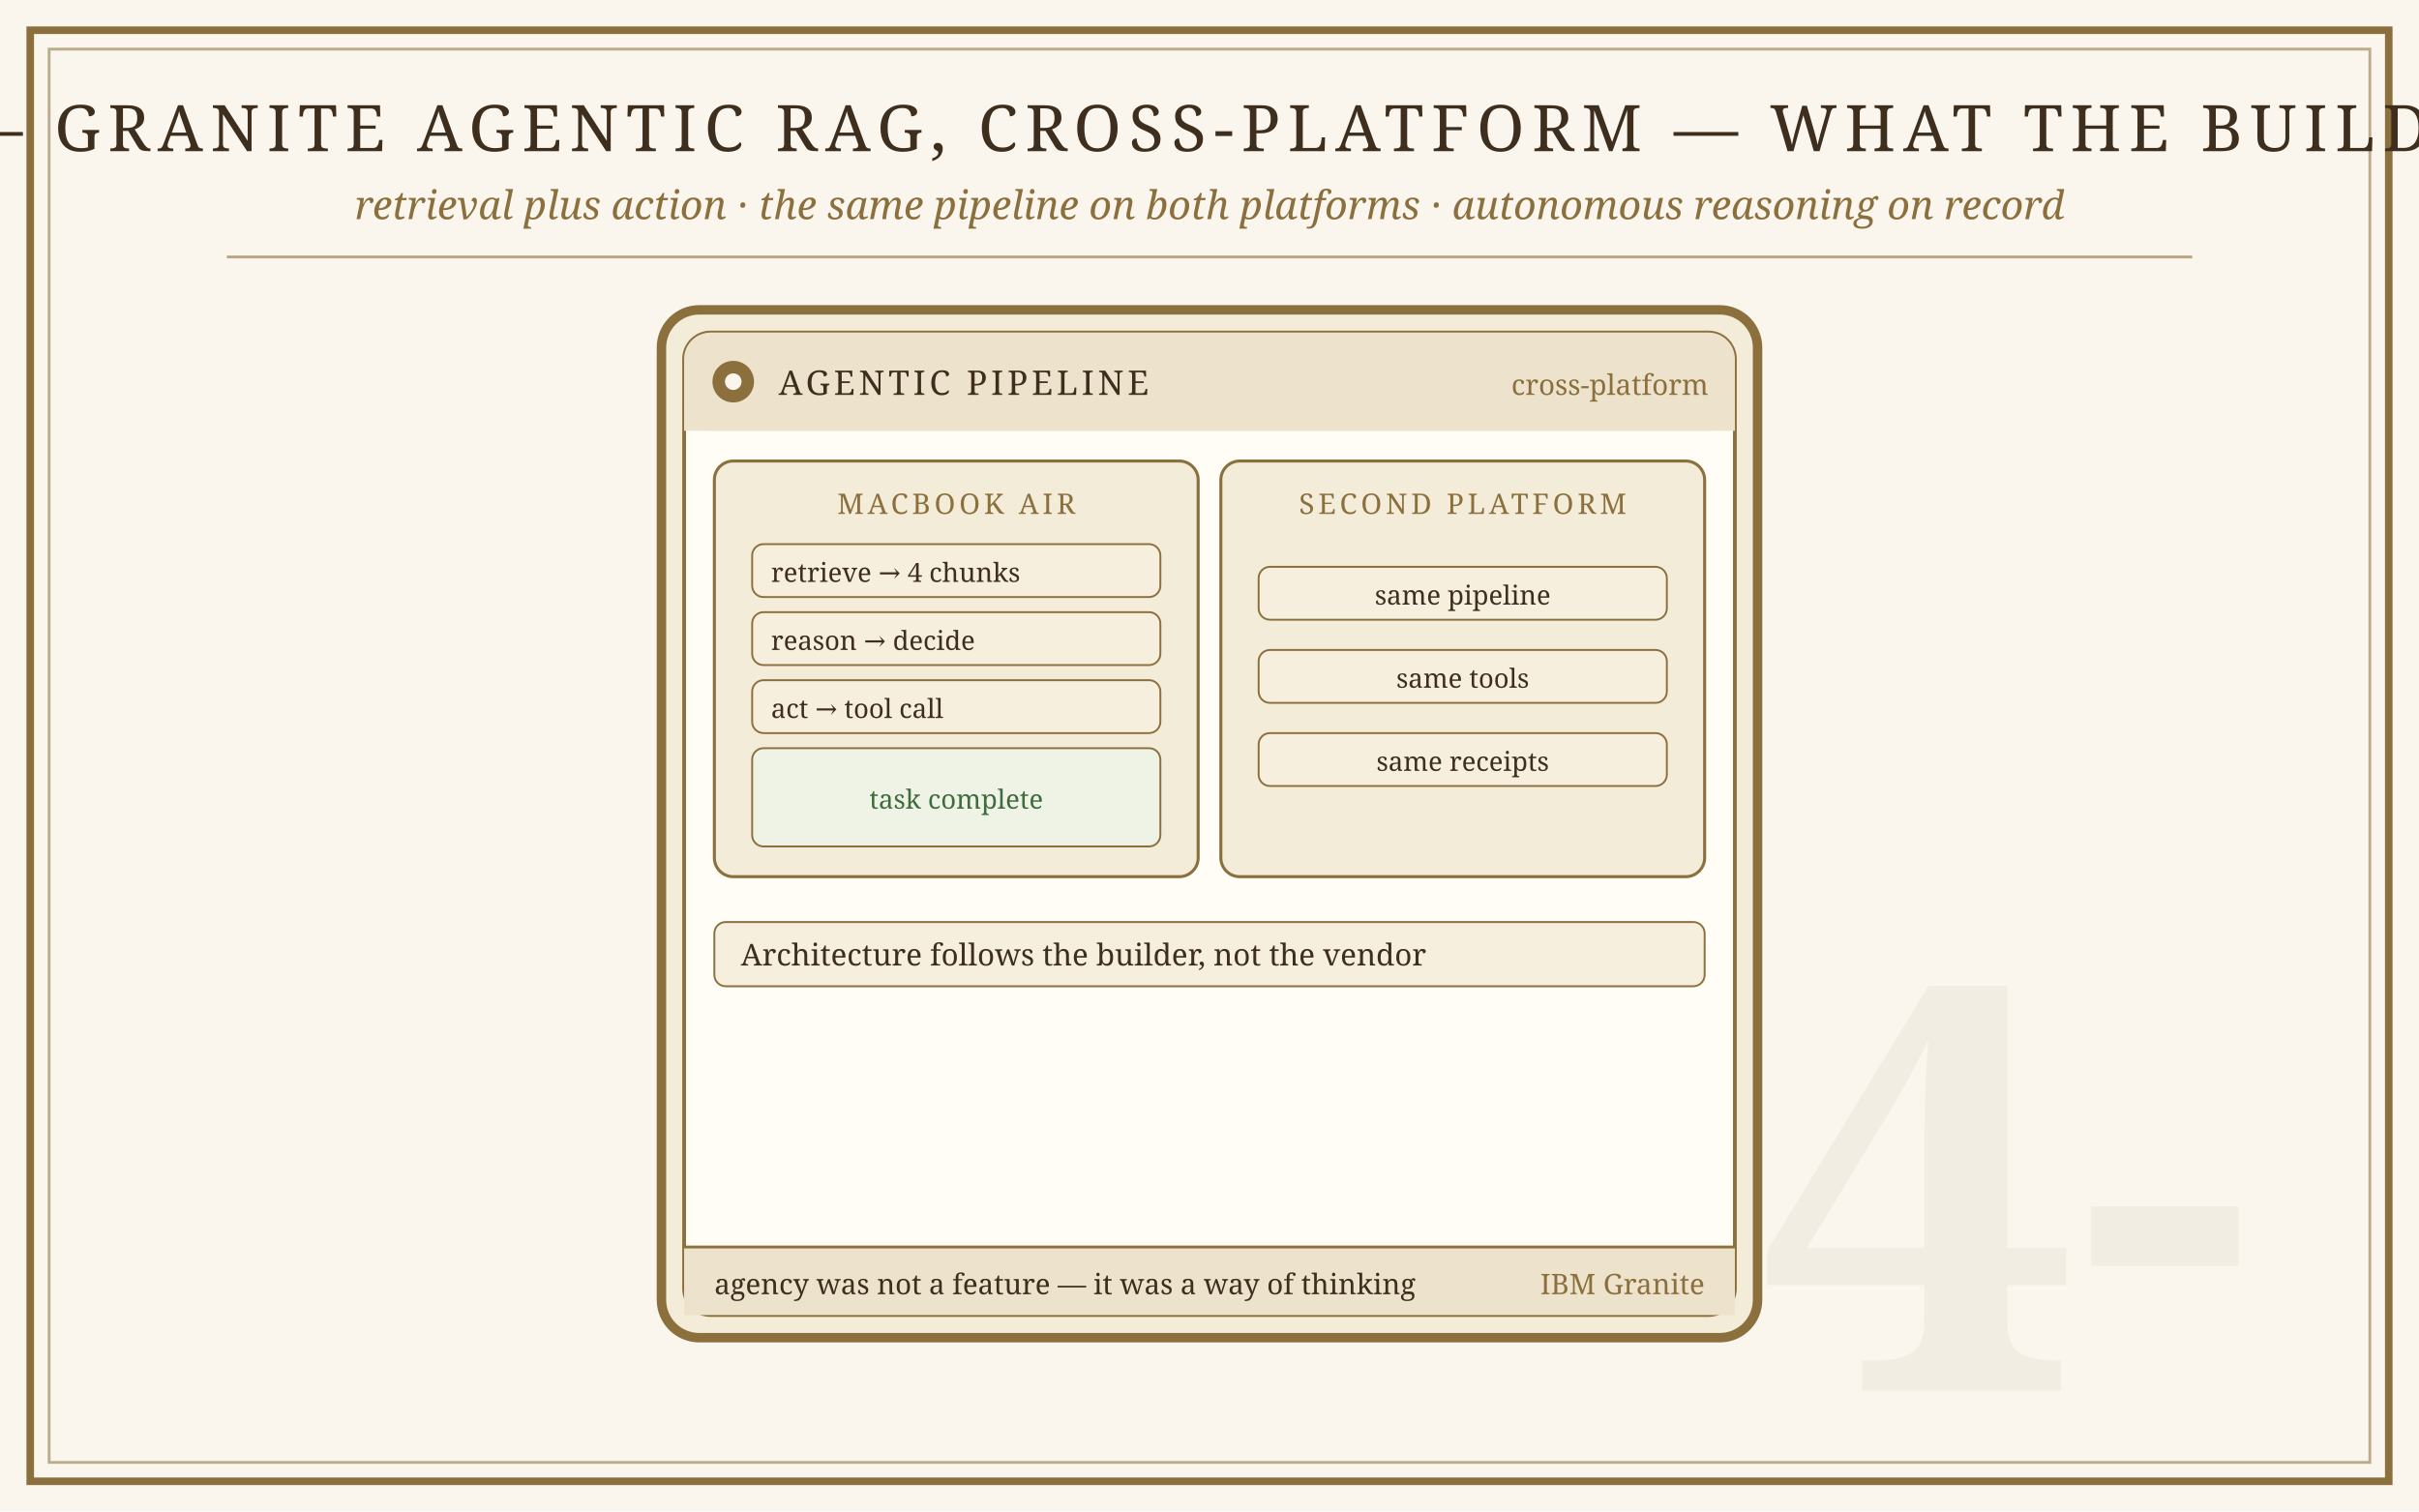
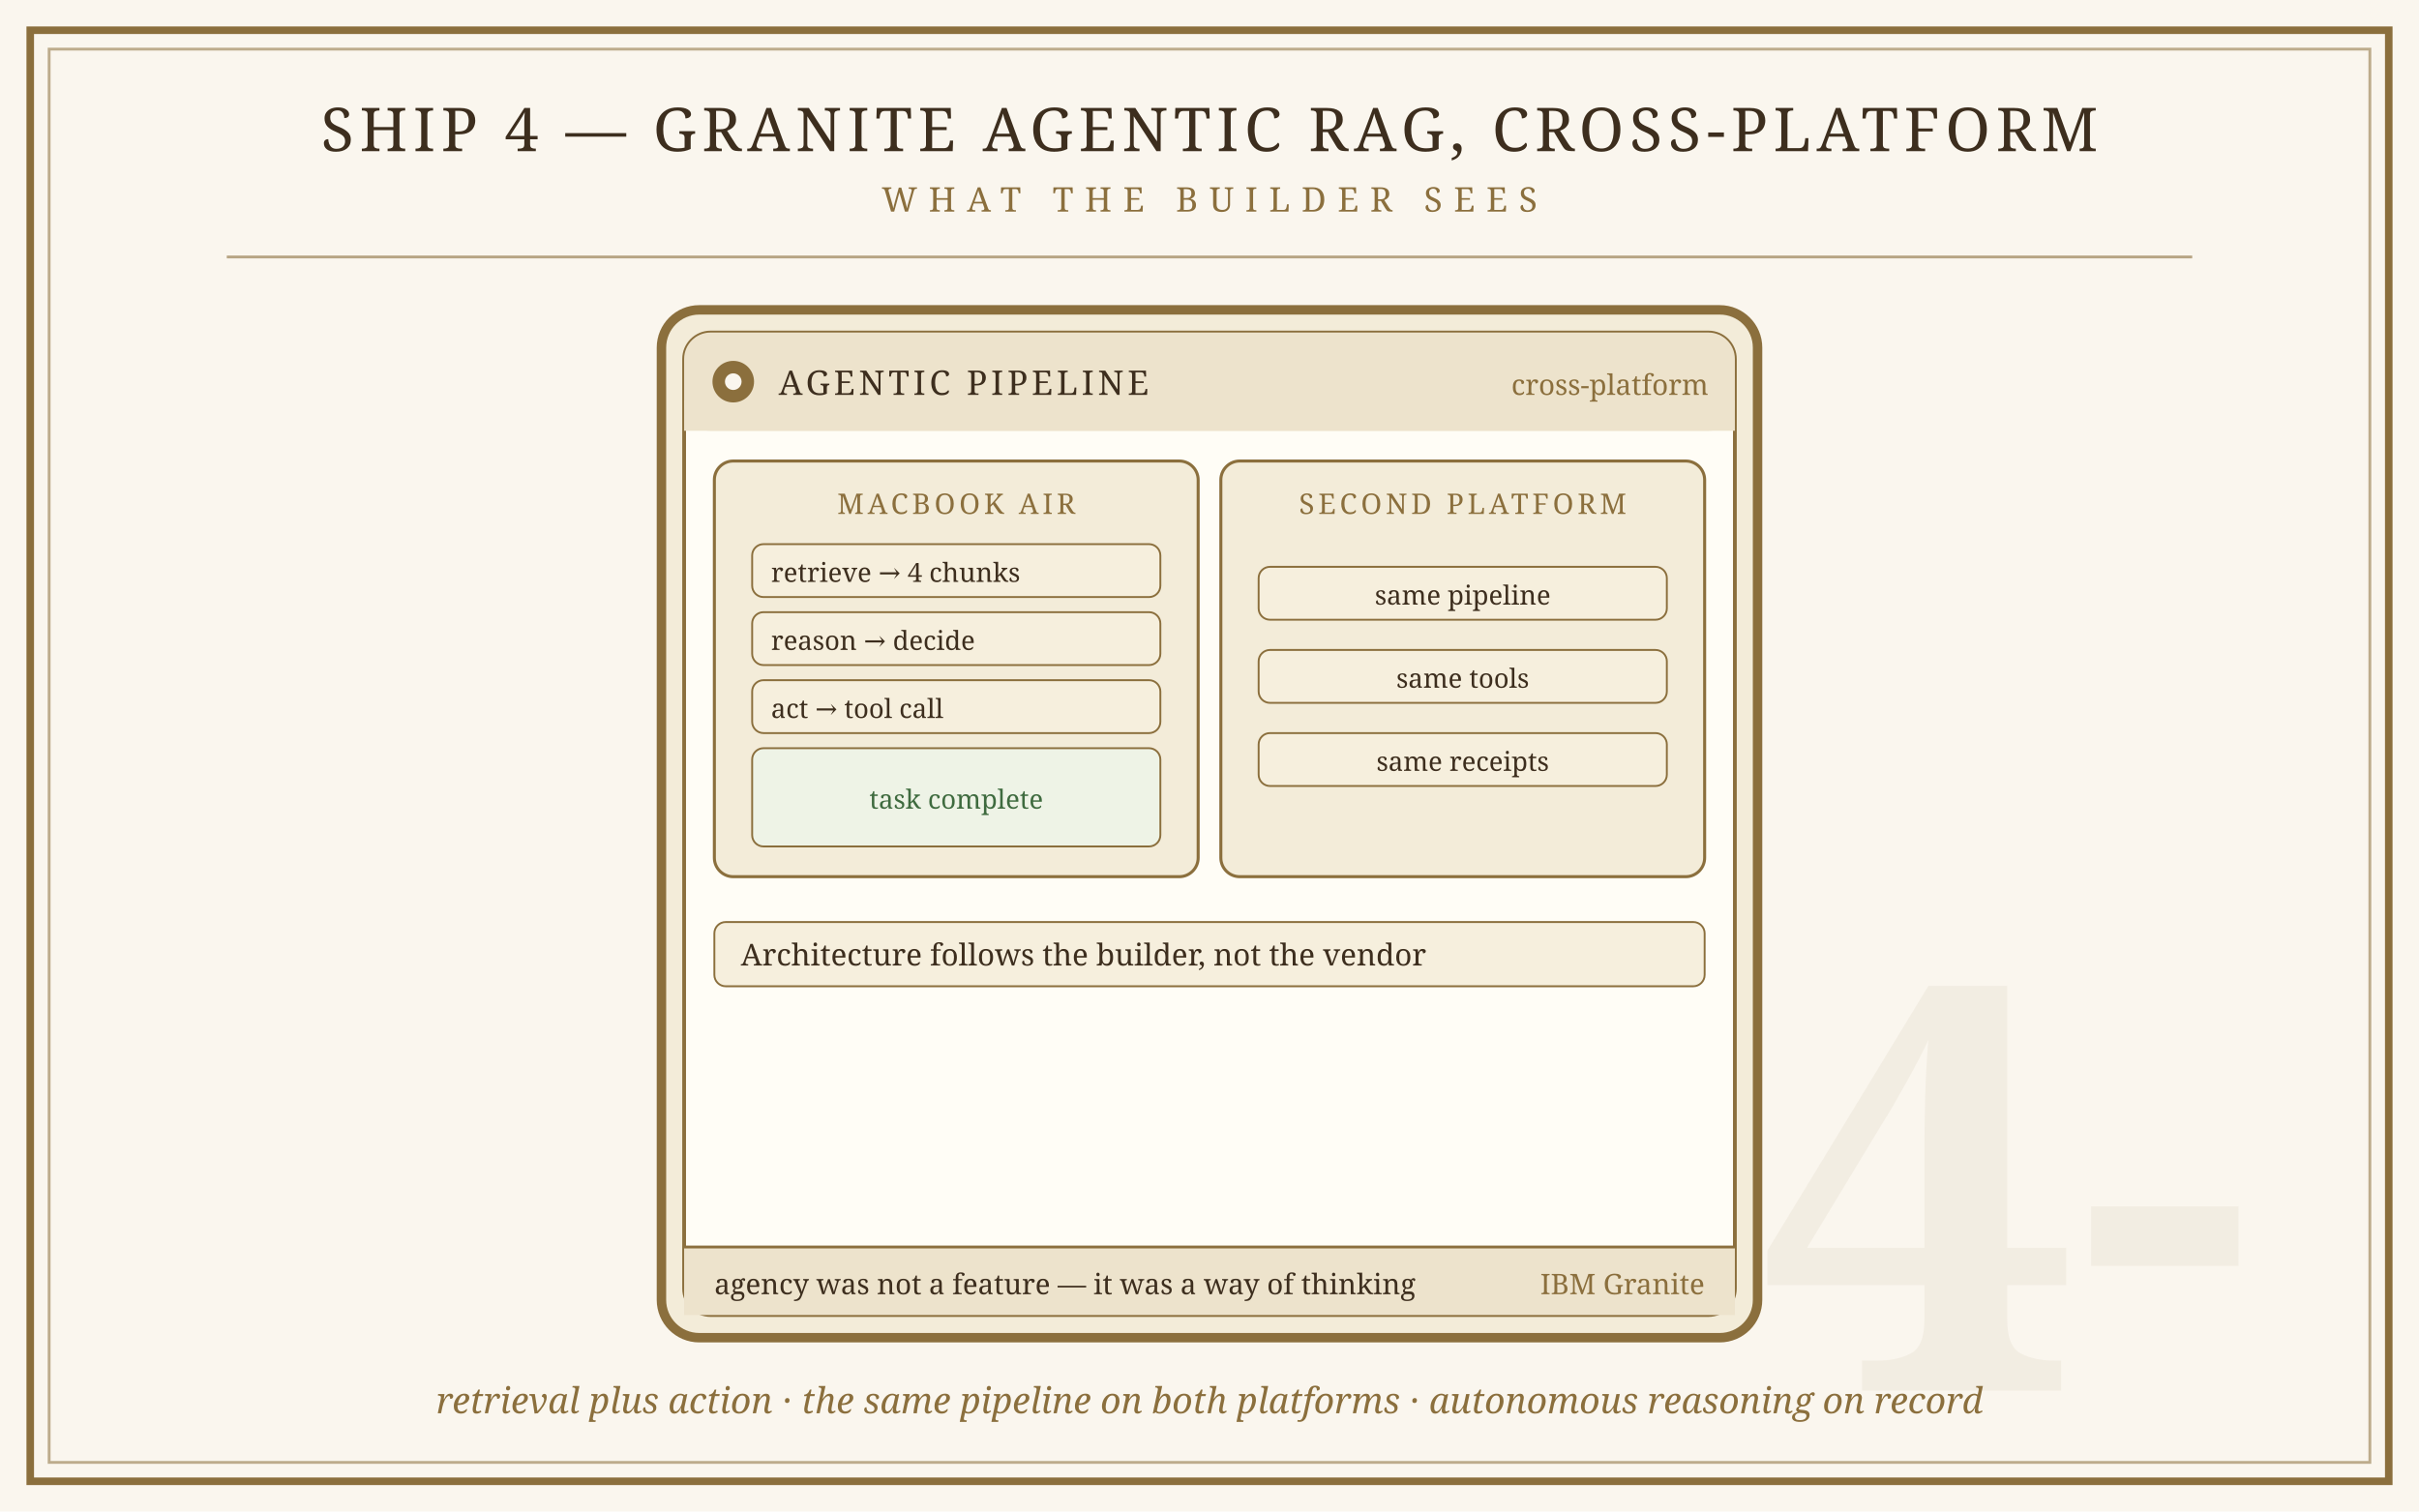
<svg xmlns="http://www.w3.org/2000/svg" viewBox="0 0 640 400" style="max-width:100%;height:auto;">
  <rect width="640" height="400" fill="#faf6ee" />
  <rect x="8" y="8" width="624" height="384" fill="none" stroke="#8b6f3d" stroke-width="2" />
  <rect x="13" y="13" width="614" height="374" fill="none" stroke="#8b6f3d" stroke-width="0.75" opacity="0.55" />
  <text x="596" y="368" text-anchor="end" font-family="Georgia, serif" font-size="150" font-weight="bold" fill="#8b6f3d" opacity="0.07">4-</text>
-   <text x="320" y="40" text-anchor="middle" font-family="Georgia, serif" font-size="17" letter-spacing="2" fill="#3d2e1e">SHIP 4 — GRANITE AGENTIC RAG, CROSS-PLATFORM — WHAT THE BUILDER SEES</text>
-   <text x="320" y="58" text-anchor="middle" font-family="Georgia, serif" font-size="10.5" font-style="italic" fill="#8b6f3d">retrieval plus action · the same pipeline on both platforms · autonomous reasoning on record</text>
+   <text x="320" y="40" text-anchor="middle" font-family="Georgia, serif" font-size="16" letter-spacing="1.5" fill="#3d2e1e">SHIP 4 — GRANITE AGENTIC RAG, CROSS-PLATFORM</text>
+   <text x="320" y="56" text-anchor="middle" font-family="Georgia, serif" font-size="9" letter-spacing="3" fill="#8b6f3d">WHAT THE BUILDER SEES</text>
+   <text x="320" y="374" text-anchor="middle" font-family="Georgia, serif" font-size="9.5" font-style="italic" fill="#8b6f3d">retrieval plus action · the same pipeline on both platforms · autonomous reasoning on record</text>
  <line x1="60" y1="68" x2="580" y2="68" stroke="#8b6f3d" stroke-width="0.75" opacity="0.6" />
  <rect x="175" y="82" width="290" height="272" rx="10" fill="#f3ecd9" stroke="#8b6f3d" stroke-width="2.5" />
  <rect x="181" y="88" width="278" height="260" rx="7" fill="#fffdf6" stroke="#8b6f3d" stroke-width="1" />
  <rect x="181" y="88" width="278" height="26" rx="7" fill="#ede3cc" />
  <rect x="181" y="106" width="278" height="8" fill="#ede3cc" />
  <circle cx="194" cy="101" r="5.5" fill="#8b6f3d" />
  <circle cx="194" cy="101" r="2.2" fill="#faf6ee" />
  <text x="206" y="104.5" font-family="Georgia, serif" font-size="9" letter-spacing="1" fill="#3d2e1e">AGENTIC PIPELINE</text>
  <text x="452" y="104.5" text-anchor="end" font-family="Georgia, serif" font-size="7.5" fill="#8b6f3d">cross-platform</text>
  <rect x="189" y="122" width="128" height="110" rx="5" fill="#f3ecd9" stroke="#8b6f3d" stroke-width="0.8" />
  <text x="253" y="136" text-anchor="middle" font-family="Georgia, serif" font-size="7.5" letter-spacing="1" fill="#8b6f3d">MACBOOK AIR</text>
  <rect x="199" y="144" width="108" height="14" rx="3" fill="#f6efdd" stroke="#8b6f3d" stroke-width="0.5" />
  <text x="204" y="154" font-family="Georgia, serif" font-size="7" fill="#3d2e1e">retrieve → 4 chunks</text>
  <rect x="199" y="162" width="108" height="14" rx="3" fill="#f6efdd" stroke="#8b6f3d" stroke-width="0.5" />
  <text x="204" y="172" font-family="Georgia, serif" font-size="7" fill="#3d2e1e">reason → decide</text>
  <rect x="199" y="180" width="108" height="14" rx="3" fill="#f6efdd" stroke="#8b6f3d" stroke-width="0.5" />
  <text x="204" y="190" font-family="Georgia, serif" font-size="7" fill="#3d2e1e">act → tool call</text>
  <rect x="199" y="198" width="108" height="26" rx="3" fill="#eef3e6" stroke="#8b6f3d" stroke-width="0.5" />
  <text x="253" y="214" text-anchor="middle" font-family="Georgia, serif" font-size="7" fill="#3f6b3f">task complete</text>
  <rect x="323" y="122" width="128" height="110" rx="5" fill="#f3ecd9" stroke="#8b6f3d" stroke-width="0.8" />
  <text x="387" y="136" text-anchor="middle" font-family="Georgia, serif" font-size="7.5" letter-spacing="1" fill="#8b6f3d">SECOND PLATFORM</text>
  <rect x="333" y="150" width="108" height="14" rx="3" fill="#f6efdd" stroke="#8b6f3d" stroke-width="0.5" />
  <text x="387" y="160" text-anchor="middle" font-family="Georgia, serif" font-size="7" fill="#3d2e1e">same pipeline</text>
  <rect x="333" y="172" width="108" height="14" rx="3" fill="#f6efdd" stroke="#8b6f3d" stroke-width="0.5" />
  <text x="387" y="182" text-anchor="middle" font-family="Georgia, serif" font-size="7" fill="#3d2e1e">same tools</text>
  <rect x="333" y="194" width="108" height="14" rx="3" fill="#f6efdd" stroke="#8b6f3d" stroke-width="0.5" />
  <text x="387" y="204" text-anchor="middle" font-family="Georgia, serif" font-size="7" fill="#3d2e1e">same receipts</text>
  <rect x="189" y="244" width="262" height="17" rx="3" fill="#f6efdd" stroke="#8b6f3d" stroke-width="0.5" />
  <text x="196" y="255.5" font-family="Georgia, serif" font-size="8" fill="#3d2e1e">Architecture follows the builder, not the vendor</text>
  <text x="444" y="255.5" text-anchor="end" font-family="Georgia, serif" font-size="7.5" fill="#3d2e1e" />
  <rect x="181" y="330" width="278" height="18" fill="#ede3cc" />
  <line x1="181" y1="330" x2="459" y2="330" stroke="#8b6f3d" stroke-width="0.75" />
  <text x="189" y="342.5" font-family="Georgia, serif" font-size="7.5" fill="#3d2e1e">agency was not a feature — it was a way of thinking</text>
  <text x="451" y="342.5" text-anchor="end" font-family="Georgia, serif" font-size="7.5" fill="#8b6f3d">IBM Granite</text>
</svg>
